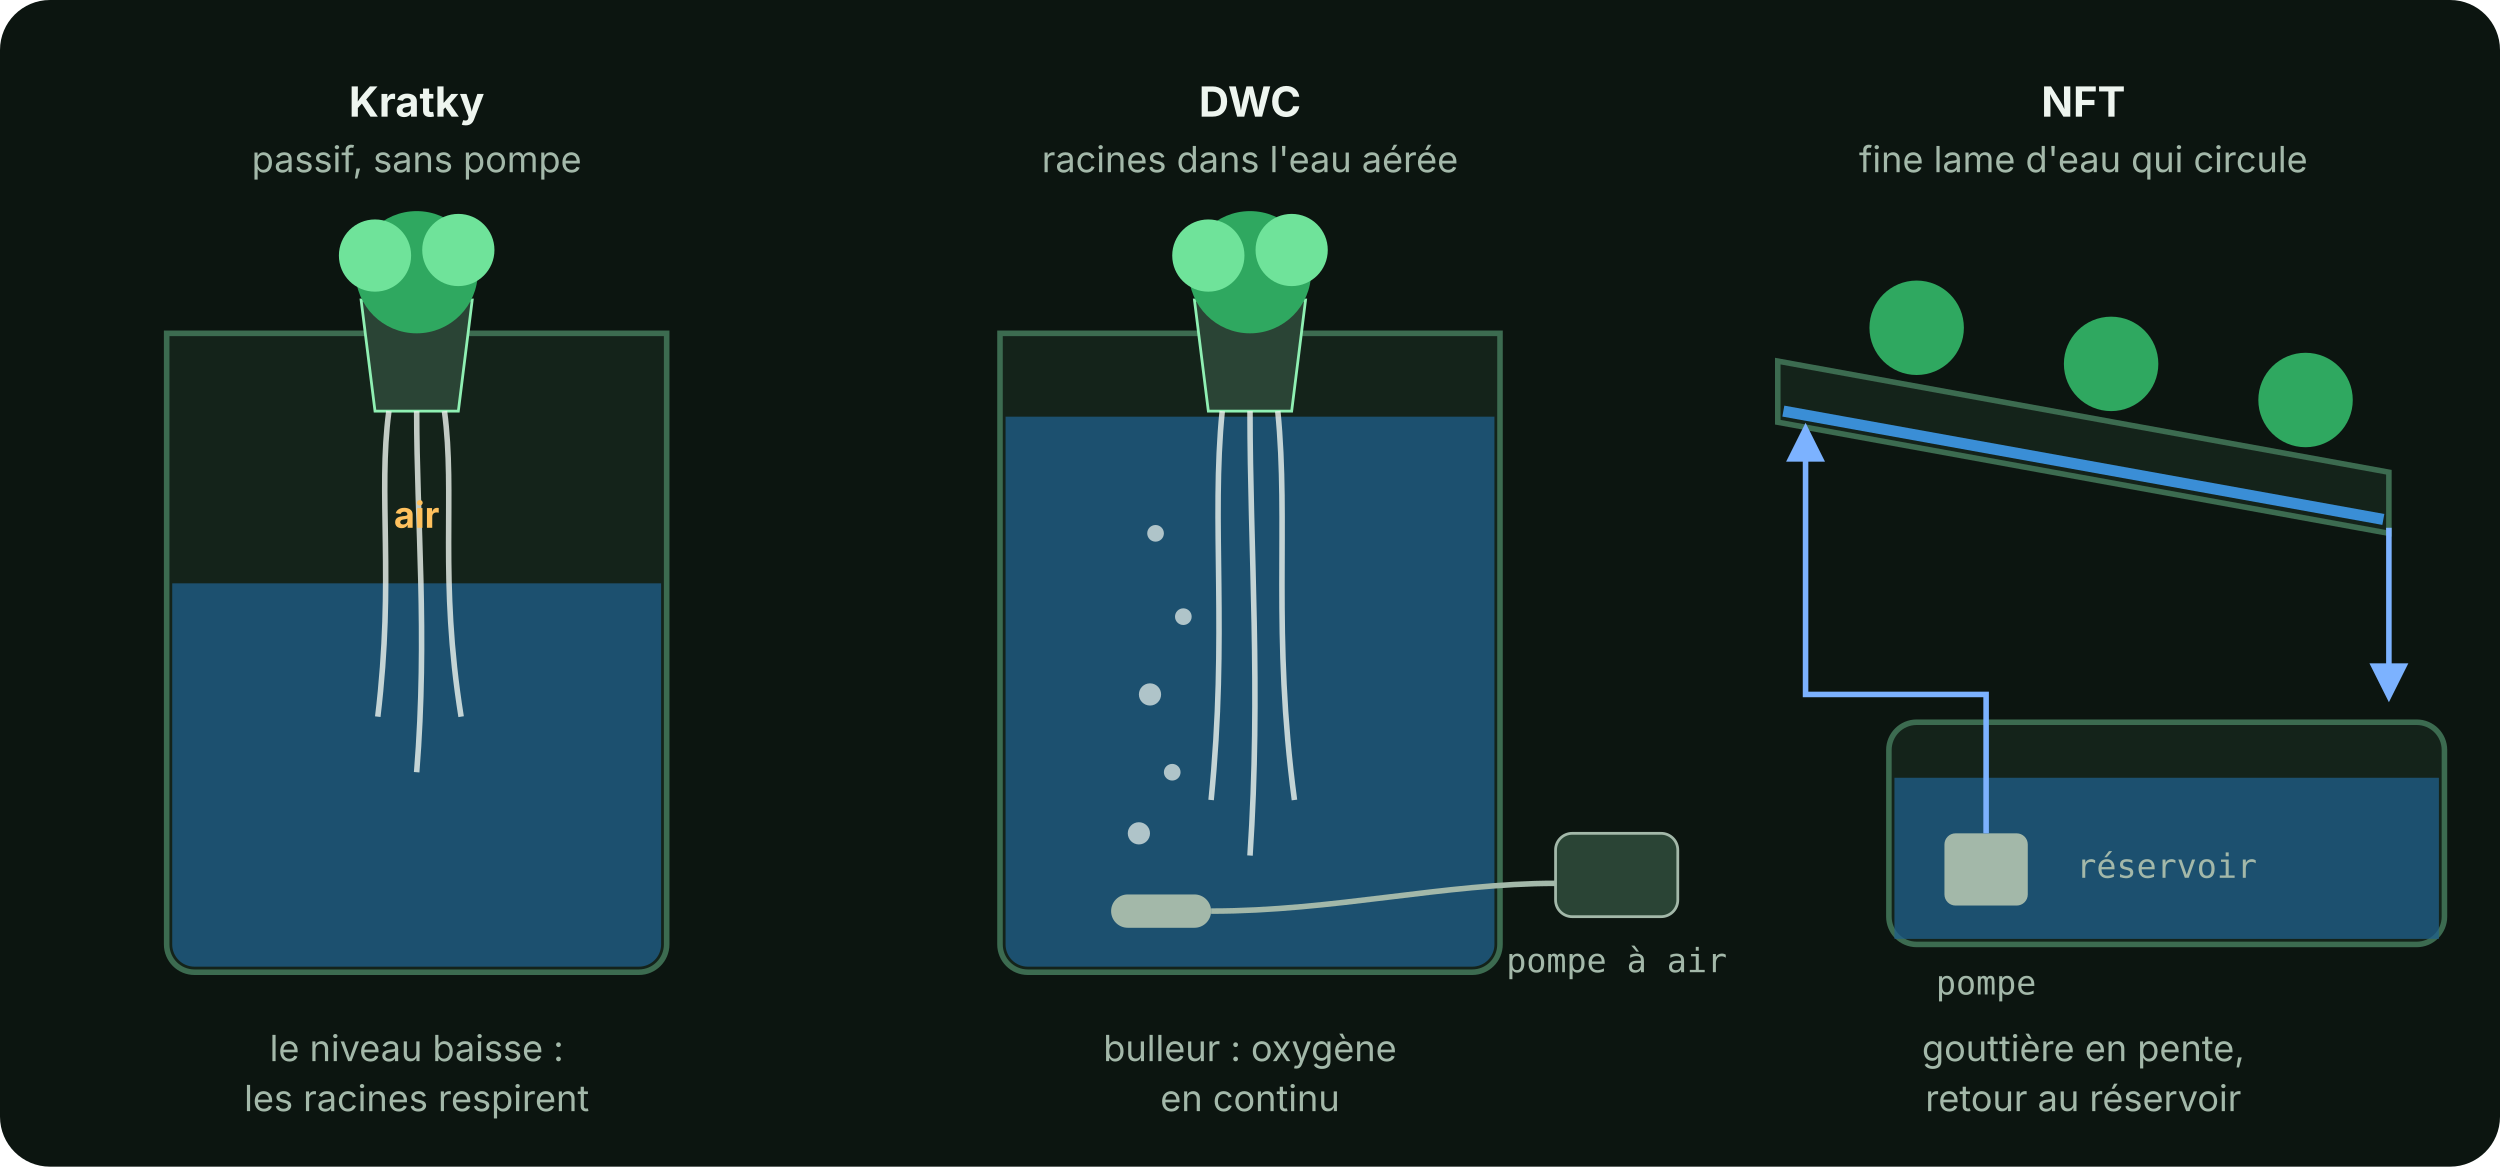
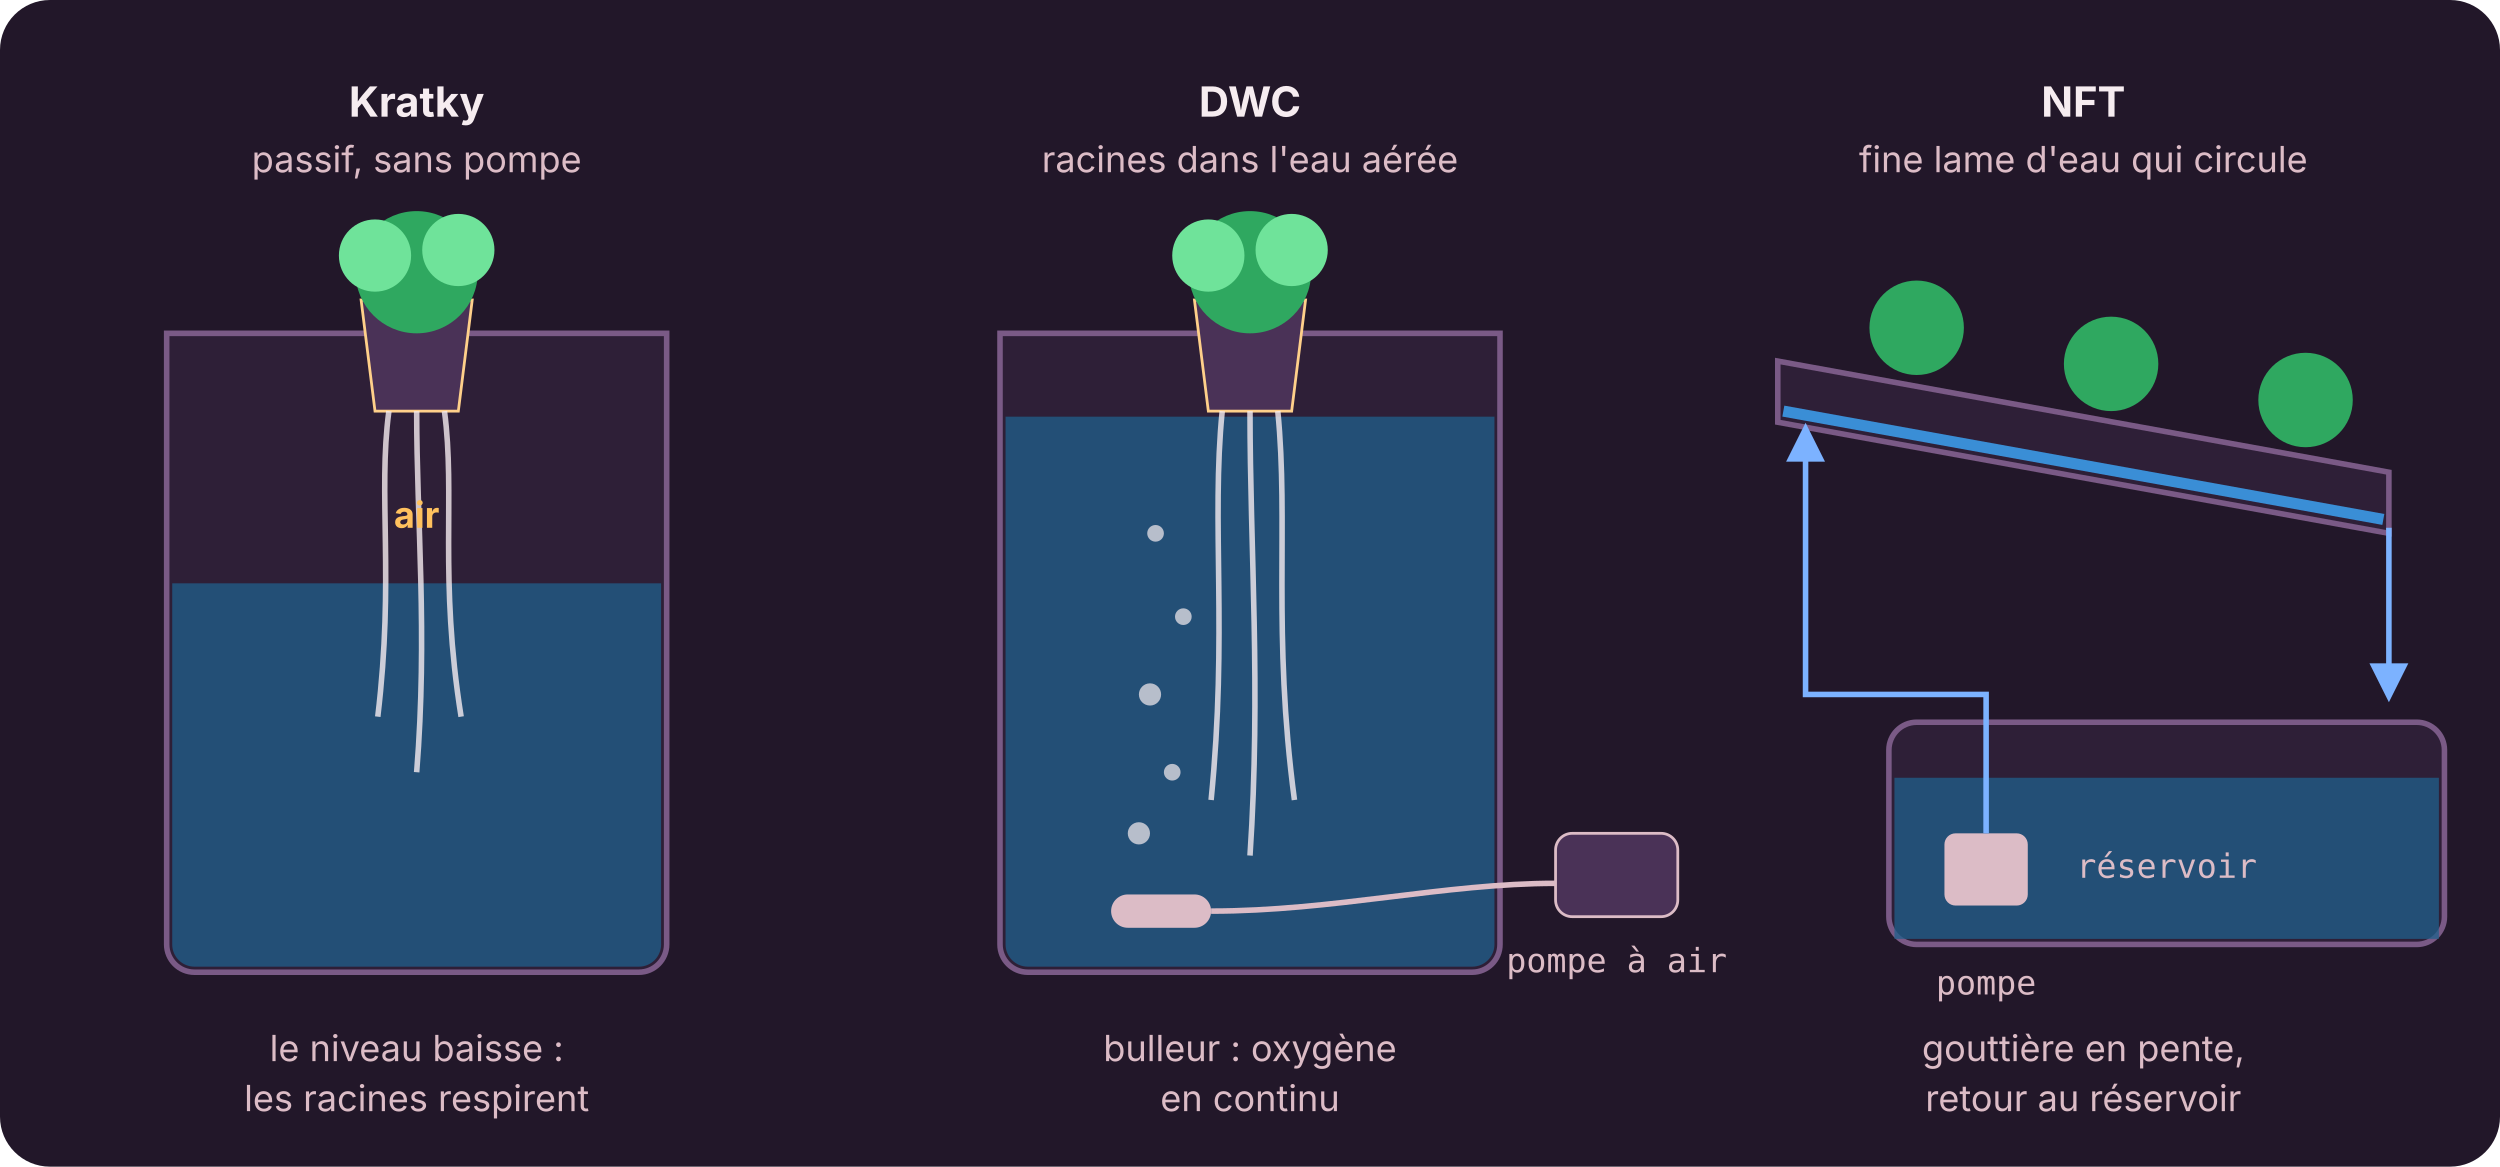
<svg xmlns="http://www.w3.org/2000/svg" viewBox="0 0 900 420" role="img">
  <defs>
    <linearGradient id="barre" x1="0" x2="1">
      <stop offset="0" stop-color="#5b7cff" />
      <stop offset=".5" stop-color="#c26bff" />
      <stop offset="1" stop-color="#ff4d6d" />
    </linearGradient>
    <linearGradient id="cone" x1="0" y1="0" x2="0" y2="1">
      <stop offset="0" stop-color="#fff1d2" stop-opacity=".5" />
      <stop offset="1" stop-color="#ffb3d1" stop-opacity=".03" />
    </linearGradient>
    <marker id="fl" viewBox="0 0 10 10" refX="8" refY="5" markerWidth="7" markerHeight="7" orient="auto-start-reverse">
      <path d="M0 0 10 5 0 10z" fill="#ffc15e" />
    </marker>
    <marker id="fv" viewBox="0 0 10 10" refX="8" refY="5" markerWidth="7" markerHeight="7" orient="auto-start-reverse">
-       <path d="M0 0 10 5 0 10z" fill="#8ff0b3" />
+       <path d="M0 0 10 5 0 10z" fill="#ffd08a" />
    </marker>
    <marker id="fb" viewBox="0 0 10 10" refX="8" refY="5" markerWidth="7" markerHeight="7" orient="auto-start-reverse">
      <path d="M0 0 10 5 0 10z" fill="#7cb2ff" />
    </marker>
  </defs>
-   <style>text{font-family:"Inter Variable",Inter,system-ui,sans-serif;fill:#eef5ef}.t{font-size:15px;font-weight:700}.p{font-size:13px;fill:#a3b8a9}.v{font-size:14px;font-weight:700;fill:#8ff0b3}.a{font-size:13px;font-weight:700;fill:#ffc15e}.m{font-family:ui-monospace,Menlo,monospace;font-size:12px;fill:#a3b8a9}</style>
-   <rect width="900" height="420" rx="18" fill="#0c1510" />
+   <style>text{font-family:"Inter Variable",Inter,system-ui,sans-serif;fill:#f6ecf0}.t{font-size:15px;font-weight:700}.p{font-size:13px;fill:#dcbcc6}.v{font-size:14px;font-weight:700;fill:#ffd08a}.a{font-size:13px;font-weight:700;fill:#ffc15e}.m{font-family:ui-monospace,Menlo,monospace;font-size:12px;fill:#dcbcc6}</style>
+   <rect width="900" height="420" rx="18" fill="#221729" />
  <g>
    <text x="150" y="42" text-anchor="middle" class="t">Kratky</text>
    <text x="150" y="62" text-anchor="middle" class="p">passif, sans pompe</text>
-     <path d="M60 120h180v220a10 10 0 0 1-10 10H70a10 10 0 0 1-10-10z" fill="#14231a" stroke="#3c6b50" stroke-width="2" />
+     <path d="M60 120h180v220a10 10 0 0 1-10 10H70a10 10 0 0 1-10-10z" fill="#2e1f37" stroke="#7a5a86" stroke-width="2" />
    <path d="M62 210h176v130a8 8 0 0 1-8 8H70a8 8 0 0 1-8-8z" fill="#1f5f8b" opacity=".75" />
-     <path d="M130 108h40l-5 40h-30z" fill="#2a4435" stroke="#8ff0b3" />
+     <path d="M130 108h40l-5 40h-30z" fill="#4a3257" stroke="#ffd08a" />
    <g fill="#2fa860">
      <circle cx="150" cy="98" r="22" />
      <circle cx="135" cy="92" r="13" fill="#6fe39a" />
      <circle cx="165" cy="90" r="13" fill="#6fe39a" />
    </g>
-     <path d="M140 148c-4 30 2 60-4 110M150 148c0 40 4 80 0 130M160 148c4 30-2 60 6 110" stroke="#eef5ef" stroke-width="2" fill="none" opacity=".8" />
+     <path d="M140 148c-4 30 2 60-4 110M150 148c0 40 4 80 0 130M160 148c4 30-2 60 6 110" stroke="#f6ecf0" stroke-width="2" fill="none" opacity=".8" />
    <text x="150" y="190" text-anchor="middle" class="a">air</text>
    <text x="150" y="382" text-anchor="middle" class="p">le niveau baisse :</text>
    <text x="150" y="400" text-anchor="middle" class="p">les racines respirent</text>
  </g>
  <g>
    <text x="450" y="42" text-anchor="middle" class="t">DWC</text>
    <text x="450" y="62" text-anchor="middle" class="p">racines dans l'eau aérée</text>
-     <path d="M360 120h180v220a10 10 0 0 1-10 10H370a10 10 0 0 1-10-10z" fill="#14231a" stroke="#3c6b50" stroke-width="2" />
+     <path d="M360 120h180v220a10 10 0 0 1-10 10H370a10 10 0 0 1-10-10z" fill="#2e1f37" stroke="#7a5a86" stroke-width="2" />
    <path d="M362 150h176v190a8 8 0 0 1-8 8H370a8 8 0 0 1-8-8z" fill="#1f5f8b" opacity=".75" />
-     <path d="M430 108h40l-5 40h-30z" fill="#2a4435" stroke="#8ff0b3" />
+     <path d="M430 108h40l-5 40h-30z" fill="#4a3257" stroke="#ffd08a" />
    <g fill="#2fa860">
      <circle cx="450" cy="98" r="22" />
      <circle cx="435" cy="92" r="13" fill="#6fe39a" />
      <circle cx="465" cy="90" r="13" fill="#6fe39a" />
    </g>
-     <path d="M440 148c-4 40 2 80-4 140M450 148c0 50 4 100 0 160M460 148c4 40-2 80 6 140" stroke="#eef5ef" stroke-width="2" fill="none" opacity=".8" />
-     <rect x="400" y="322" width="36" height="12" rx="6" fill="#a3b8a9" />
-     <g fill="#eef5ef" opacity=".7">
+     <path d="M440 148c-4 40 2 80-4 140M450 148c0 50 4 100 0 160M460 148c4 40-2 80 6 140" stroke="#f6ecf0" stroke-width="2" fill="none" opacity=".8" />
+     <rect x="400" y="322" width="36" height="12" rx="6" fill="#dcbcc6" />
+     <g fill="#f6ecf0" opacity=".7">
      <circle cx="410" cy="300" r="4" />
      <circle cx="422" cy="278" r="3" />
      <circle cx="414" cy="250" r="4" />
      <circle cx="426" cy="222" r="3" />
      <circle cx="416" cy="192" r="3" />
    </g>
-     <rect x="560" y="300" width="44" height="30" rx="6" fill="#2a4435" stroke="#a3b8a9" />
-     <path d="M560 318c-40 0-80 10-124 10" stroke="#a3b8a9" stroke-width="2" fill="none" />
+     <rect x="560" y="300" width="44" height="30" rx="6" fill="#4a3257" stroke="#dcbcc6" />
+     <path d="M560 318c-40 0-80 10-124 10" stroke="#dcbcc6" stroke-width="2" fill="none" />
    <text x="582" y="350" text-anchor="middle" class="m">pompe à air</text>
    <text x="450" y="382" text-anchor="middle" class="p">bulleur : oxygène</text>
    <text x="450" y="400" text-anchor="middle" class="p">en continu</text>
  </g>
  <g>
    <text x="750" y="42" text-anchor="middle" class="t">NFT</text>
    <text x="750" y="62" text-anchor="middle" class="p">fine lame d'eau qui circule</text>
-     <path d="M640 130l220 40v22l-220-40z" fill="#14231a" stroke="#3c6b50" stroke-width="2" />
+     <path d="M640 130l220 40v22l-220-40z" fill="#2e1f37" stroke="#7a5a86" stroke-width="2" />
    <path d="M642 148l216 39" stroke="#3a8ed6" stroke-width="4" />
    <g fill="#2fa860">
      <circle cx="690" cy="118" r="17" />
      <circle cx="760" cy="131" r="17" />
      <circle cx="830" cy="144" r="17" />
    </g>
    <path d="M860 190v60" stroke="#7cb2ff" stroke-width="2" marker-end="url(#fb)" />
-     <rect x="680" y="260" width="200" height="80" rx="10" fill="#14231a" stroke="#3c6b50" stroke-width="2" />
+     <rect x="680" y="260" width="200" height="80" rx="10" fill="#2e1f37" stroke="#7a5a86" stroke-width="2" />
    <path d="M682 280h196v58H682z" fill="#1f5f8b" opacity=".75" />
-     <rect x="700" y="300" width="30" height="26" rx="4" fill="#a3b8a9" />
+     <rect x="700" y="300" width="30" height="26" rx="4" fill="#dcbcc6" />
    <path d="M715 300V250H650v-95" stroke="#7cb2ff" stroke-width="2" fill="none" marker-end="url(#fb)" />
    <text x="780" y="316" text-anchor="middle" class="m">réservoir</text>
    <text x="715" y="358" text-anchor="middle" class="m">pompe</text>
    <text x="750" y="382" text-anchor="middle" class="p">gouttière en pente,</text>
    <text x="750" y="400" text-anchor="middle" class="p">retour au réservoir</text>
  </g>
</svg>
